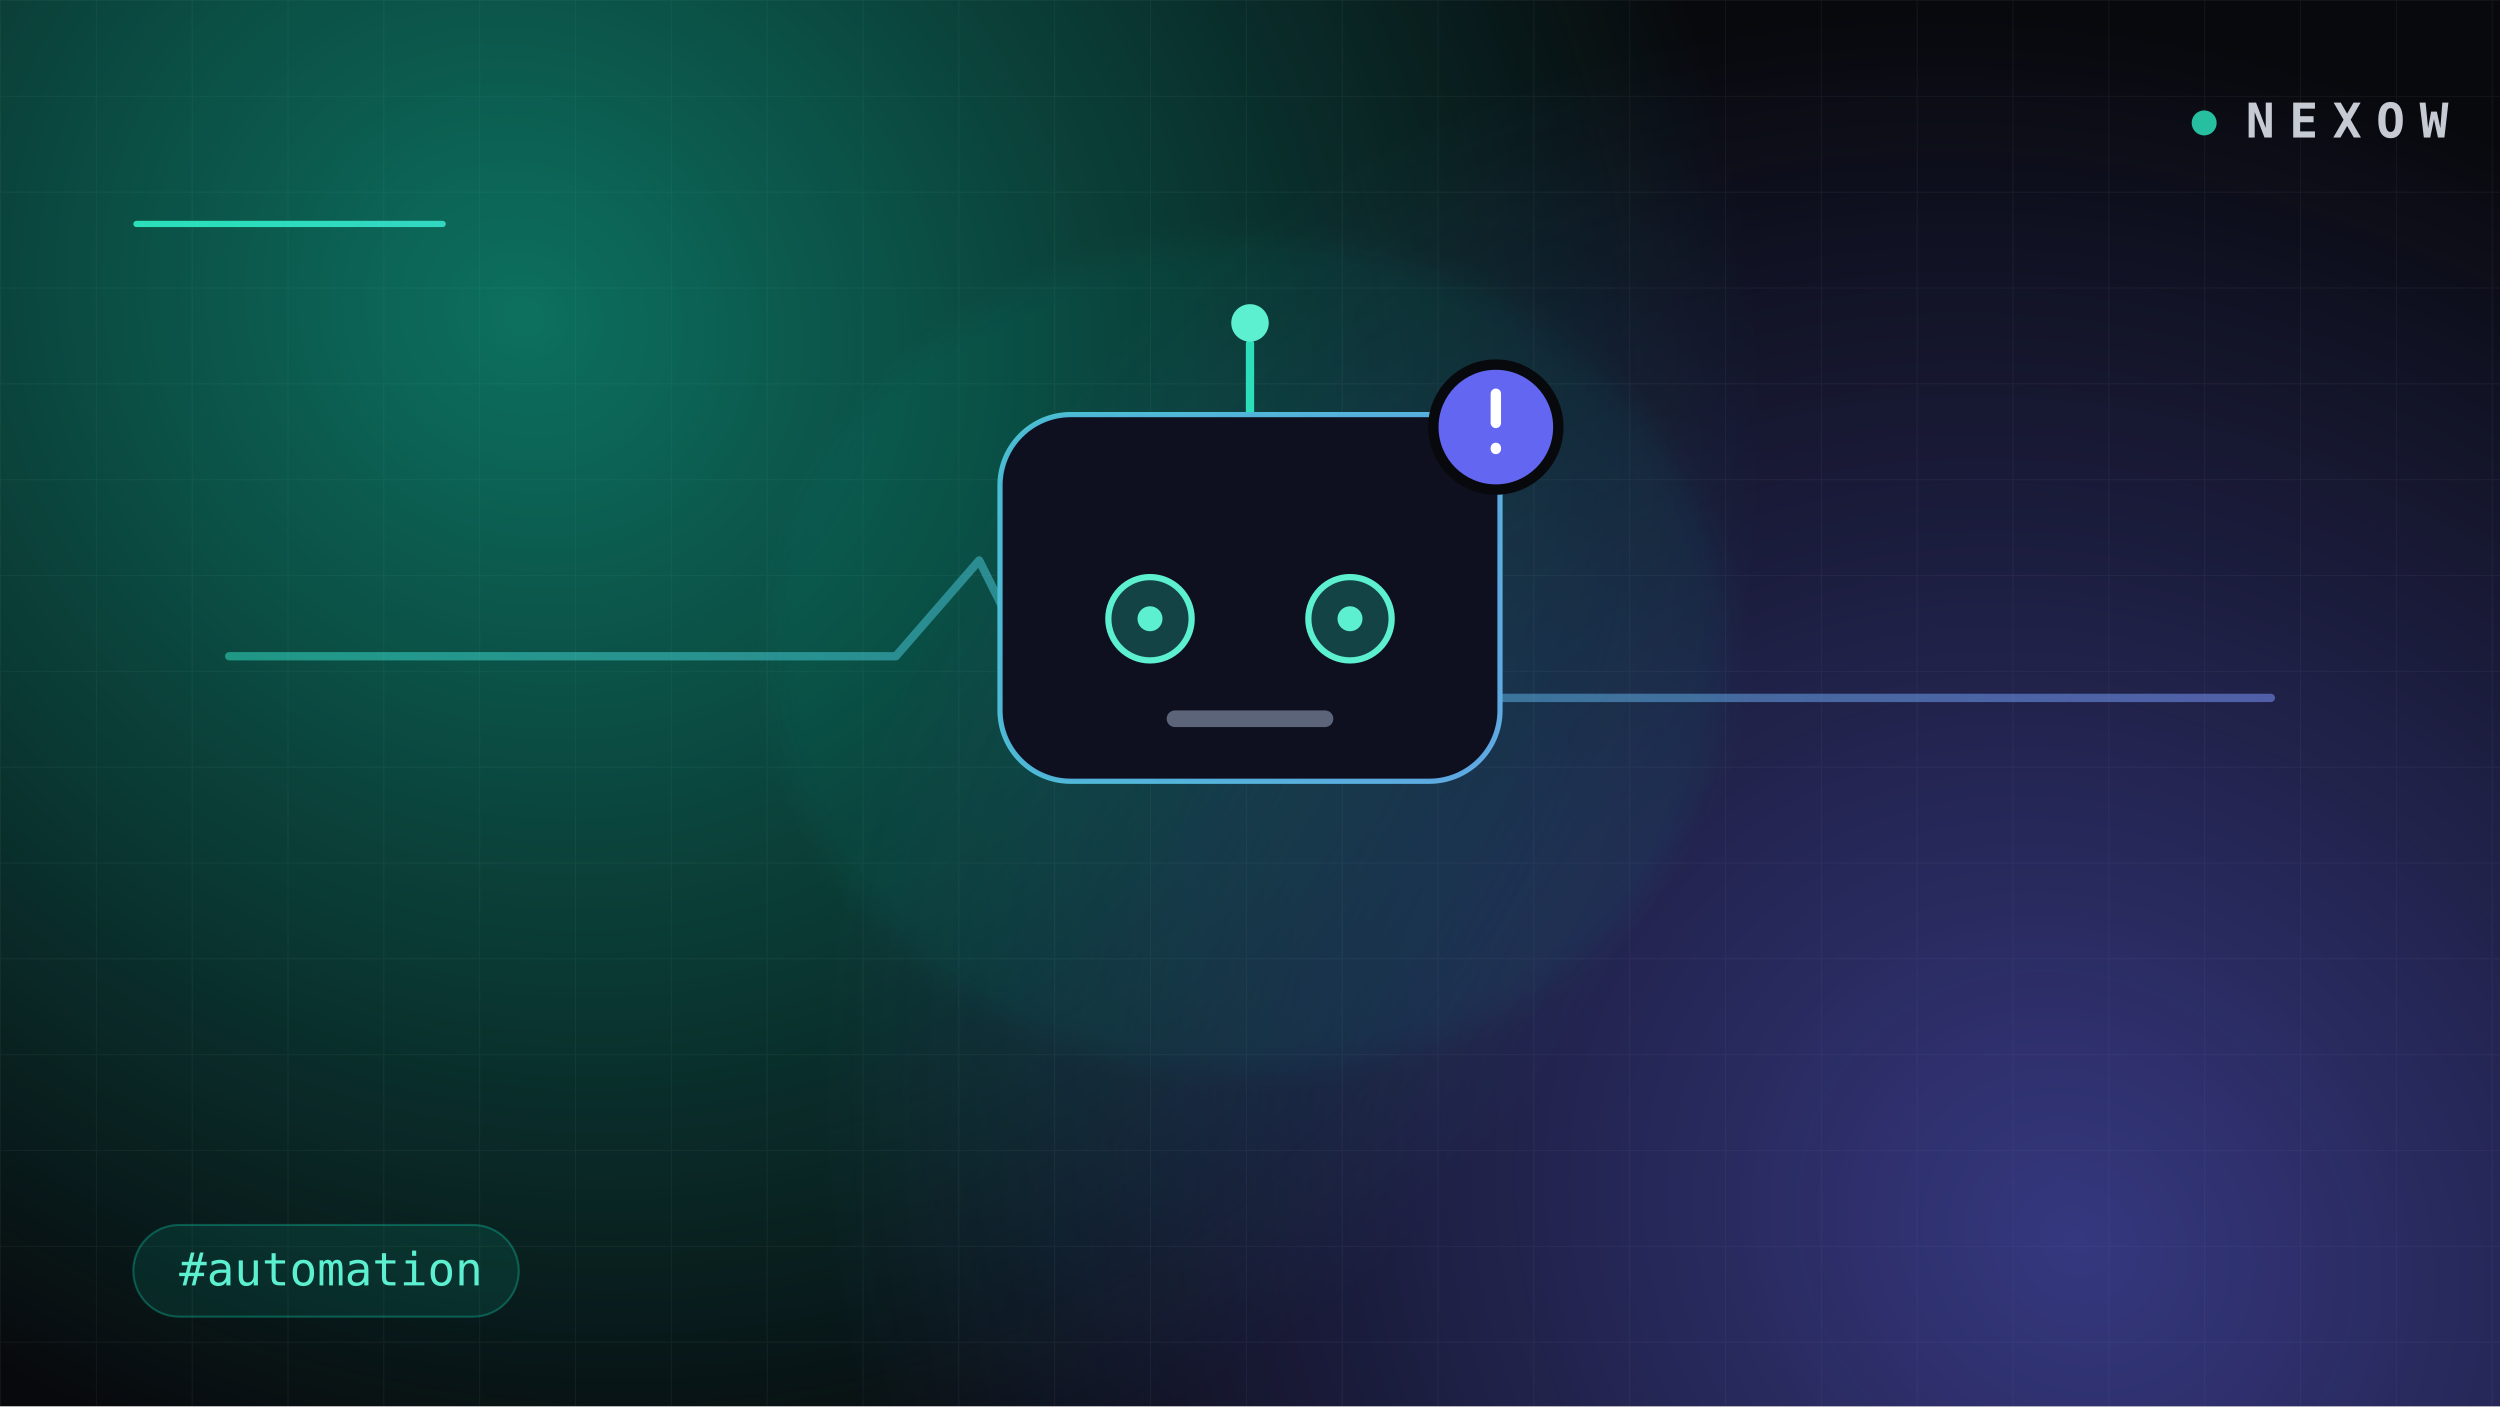
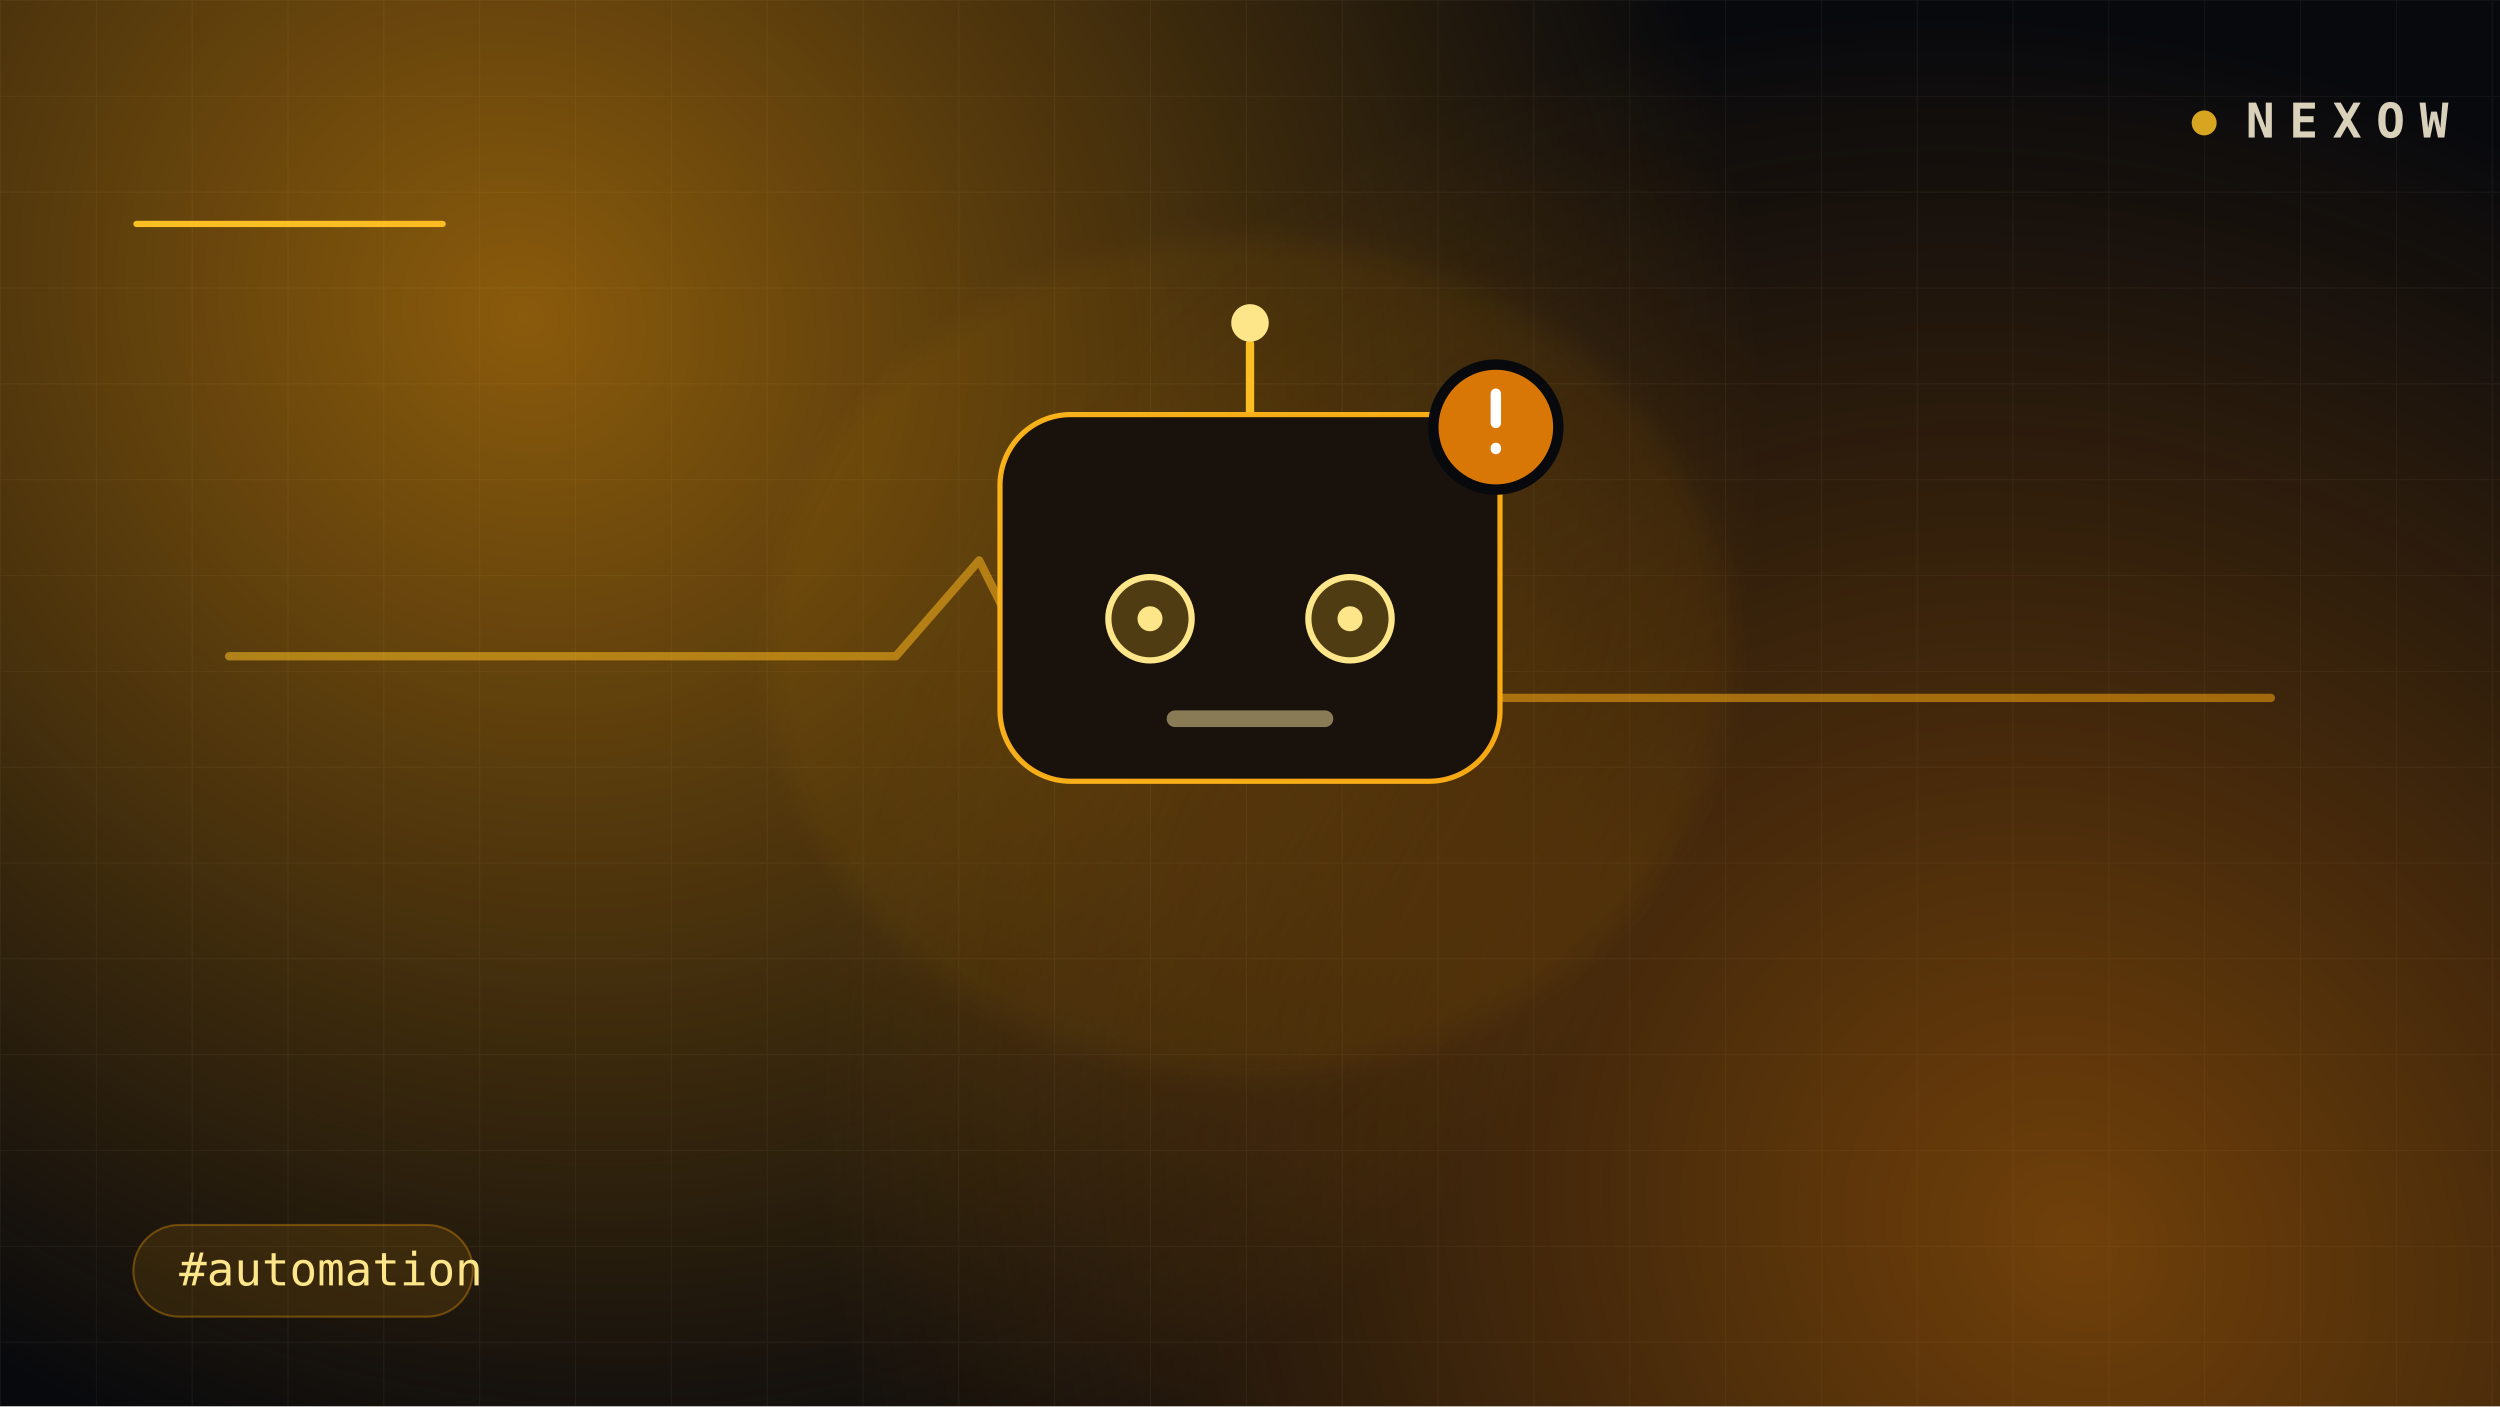
<svg xmlns="http://www.w3.org/2000/svg" width="1200" height="675" viewBox="0 0 1200 675" fill="none" role="img" aria-label="Cloud bot with alert and pulse illustration">
  <defs>
    <radialGradient id="glowA" cx="0" cy="0" r="1" gradientUnits="userSpaceOnUse" gradientTransform="translate(250 150) rotate(40) scale(620 560)">
-       <stop stop-color="#10c5a3" stop-opacity="0.55" />
-       <stop offset="1" stop-color="#10c5a3" stop-opacity="0" />
+       <stop stop-color="#f59e0b" stop-opacity="0.55" />
+       <stop offset="1" stop-color="#f59e0b" stop-opacity="0" />
    </radialGradient>
    <radialGradient id="glowB" cx="0" cy="0" r="1" gradientUnits="userSpaceOnUse" gradientTransform="translate(1000 600) rotate(-140) scale(640 560)">
-       <stop stop-color="#6366f1" stop-opacity="0.5" />
-       <stop offset="1" stop-color="#6366f1" stop-opacity="0" />
+       <stop stop-color="#d97706" stop-opacity="0.5" />
+       <stop offset="1" stop-color="#d97706" stop-opacity="0" />
    </radialGradient>
    <linearGradient id="edge" x1="80" y1="140" x2="1120" y2="560" gradientUnits="userSpaceOnUse">
-       <stop stop-color="#2adfba" />
-       <stop offset="1" stop-color="#8189fc" />
+       <stop stop-color="#fbbf24" />
+       <stop offset="1" stop-color="#f59e0b" />
    </linearGradient>
    <pattern id="grid" width="46" height="46" patternUnits="userSpaceOnUse">
      <path d="M46 0H0V46" fill="none" stroke="#ffffff" stroke-opacity="0.045" stroke-width="1" />
    </pattern>
    <filter id="soft" x="-30%" y="-30%" width="160%" height="160%">
      <feGaussianBlur stdDeviation="7" />
    </filter>
  </defs>
  <rect width="1200" height="675" fill="#08090d" />
  <rect width="1200" height="675" fill="url(#grid)" />
  <rect width="1200" height="675" fill="url(#glowA)" />
  <rect width="1200" height="675" fill="url(#glowB)" />
  <g opacity="0.85">
-     <circle cx="1058" cy="59" r="6" fill="#2adfba" />
-     <text x="1078" y="66" font-family="'JetBrains Mono', ui-monospace, SFMono-Regular, monospace" font-size="23" font-weight="700" letter-spacing="7" fill="#e8ecf5">NEXOW</text>
+     <circle cx="1058" cy="59" r="6" fill="#fbbf24" />
+     <text x="1078" y="66" font-family="'JetBrains Mono', ui-monospace, SFMono-Regular, monospace" font-size="23" font-weight="700" letter-spacing="7" fill="#fdf3d8">NEXOW</text>
  </g>
  <g transform="translate(64 588)">
-     <rect x="0" y="0" width="185" height="44" rx="22" fill="#10c5a3" fill-opacity="0.12" stroke="#10c5a3" stroke-opacity="0.35" />
-     <text x="22" y="29" font-family="'JetBrains Mono', ui-monospace, SFMono-Regular, monospace" font-size="22" fill="#5cf0d0">#automation</text>
+     <rect x="0" y="0" width="163" height="44" rx="22" fill="#f59e0b" fill-opacity="0.12" stroke="#f59e0b" stroke-opacity="0.35" />
+     <text x="22" y="29" font-family="'JetBrains Mono', ui-monospace, SFMono-Regular, monospace" font-size="22" fill="#fde68a">#automation</text>
  </g>
  <rect x="64" y="106" width="150" height="3" rx="1.5" fill="url(#edge)" />
  <g>
    <path d="M110 315 H430 l40 -46 l46 92 l40 -66 l34 40 H1090" fill="none" stroke="url(#edge)" stroke-width="4" stroke-linecap="round" stroke-linejoin="round" opacity="0.55" />
-     <ellipse cx="600" cy="315" rx="230" ry="200" fill="#10c5a3" fill-opacity="0.06" filter="url(#soft)" />
-     <line x1="600" y1="165" x2="600" y2="199" stroke="#2adfba" stroke-width="4" stroke-linecap="round" />
-     <circle cx="600" cy="155" r="9" fill="#5cf0d0" />
+     <ellipse cx="600" cy="315" rx="230" ry="200" fill="#f59e0b" fill-opacity="0.06" filter="url(#soft)" />
+     <line x1="600" y1="165" x2="600" y2="199" stroke="#fbbf24" stroke-width="4" stroke-linecap="round" />
+     <circle cx="600" cy="155" r="9" fill="#fde68a" />
    <rect x="480" y="199" width="240" height="176" rx="34" fill="#08090d" stroke="url(#edge)" stroke-width="2.5" />
-     <rect x="480" y="199" width="240" height="176" rx="34" fill="#6366f1" fill-opacity="0.08" />
-     <circle cx="552" cy="297" r="20" fill="#2adfba" fill-opacity="0.25" stroke="#5cf0d0" stroke-width="3" />
-     <circle cx="648" cy="297" r="20" fill="#2adfba" fill-opacity="0.25" stroke="#5cf0d0" stroke-width="3" />
-     <circle cx="552" cy="297" r="6" fill="#5cf0d0" />
-     <circle cx="648" cy="297" r="6" fill="#5cf0d0" />
-     <rect x="560" y="341" width="80" height="8" rx="4" fill="#5b6478" />
-     <circle cx="718" cy="205" r="30" fill="#6366f1" stroke="#08090d" stroke-width="5" />
+     <rect x="480" y="199" width="240" height="176" rx="34" fill="#d97706" fill-opacity="0.08" />
+     <circle cx="552" cy="297" r="20" fill="#fbbf24" fill-opacity="0.25" stroke="#fde68a" stroke-width="3" />
+     <circle cx="648" cy="297" r="20" fill="#fbbf24" fill-opacity="0.25" stroke="#fde68a" stroke-width="3" />
+     <circle cx="552" cy="297" r="6" fill="#fde68a" />
+     <circle cx="648" cy="297" r="6" fill="#fde68a" />
+     <rect x="560" y="341" width="80" height="8" rx="4" fill="#8a7b57" />
+     <circle cx="718" cy="205" r="30" fill="#d97706" stroke="#08090d" stroke-width="5" />
    <path d="M718 189 v14 M718 215 v0.5" stroke="#fff" stroke-width="5" stroke-linecap="round" />
  </g>
</svg>
